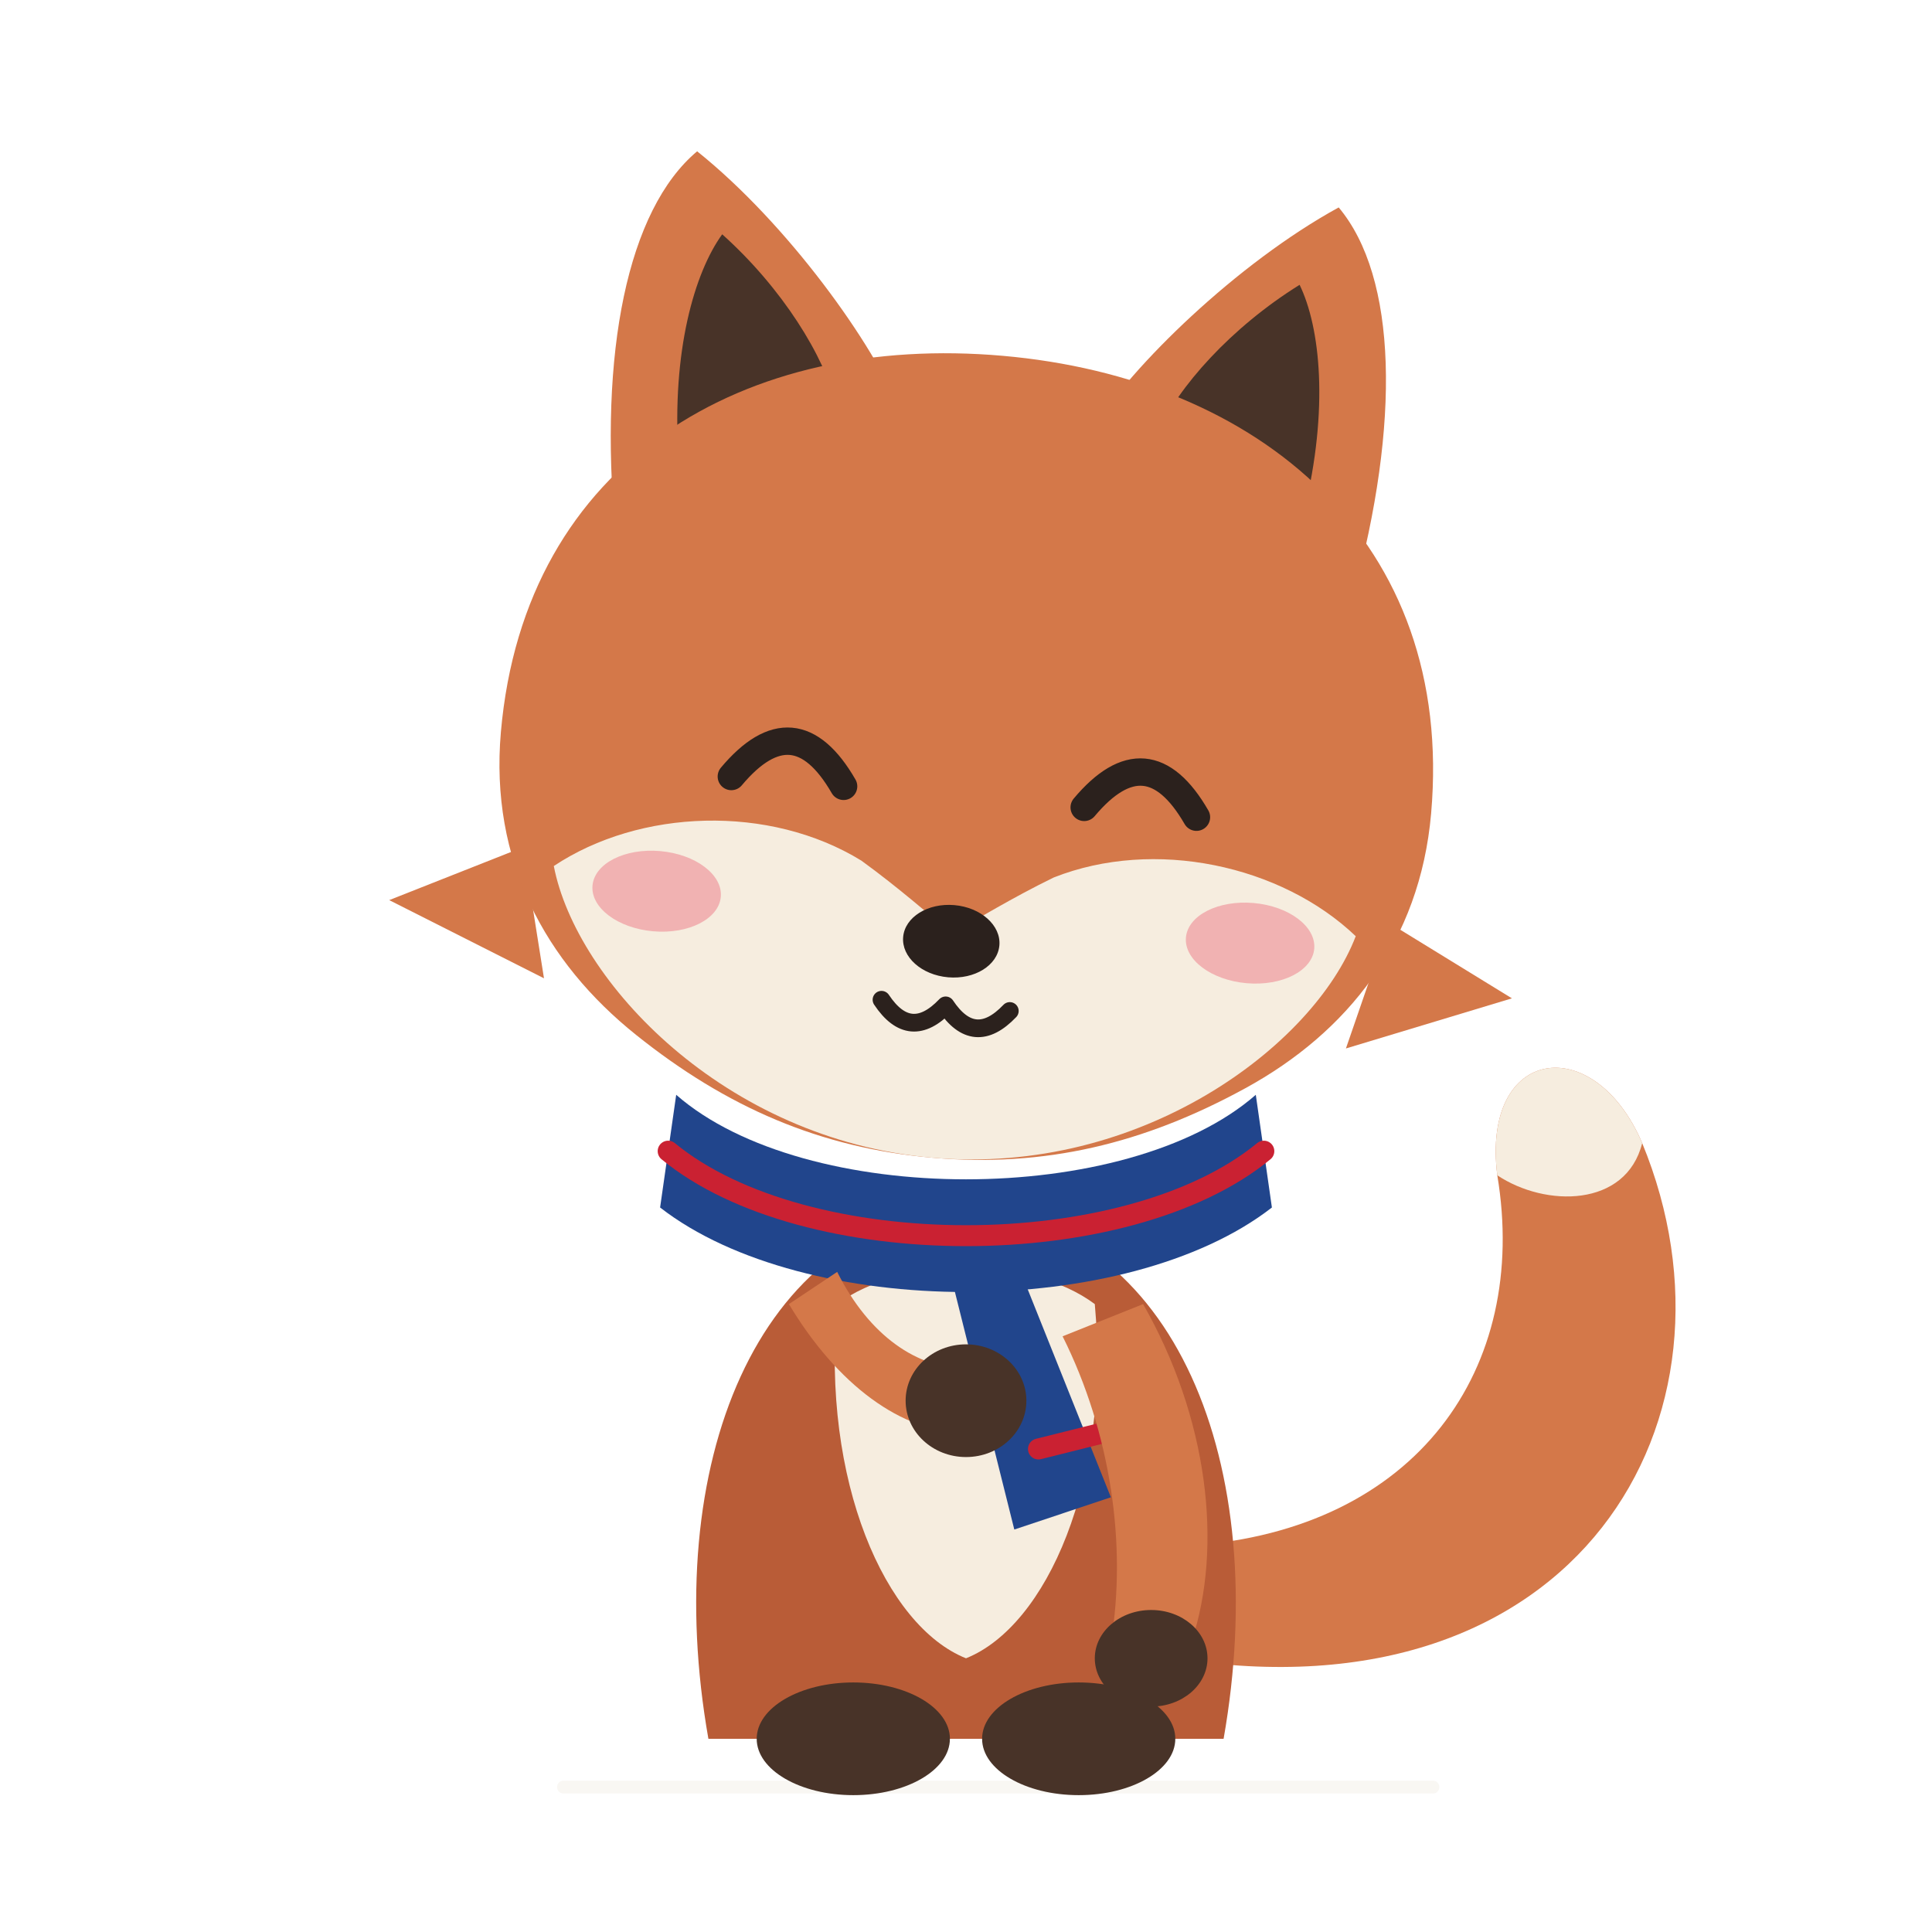
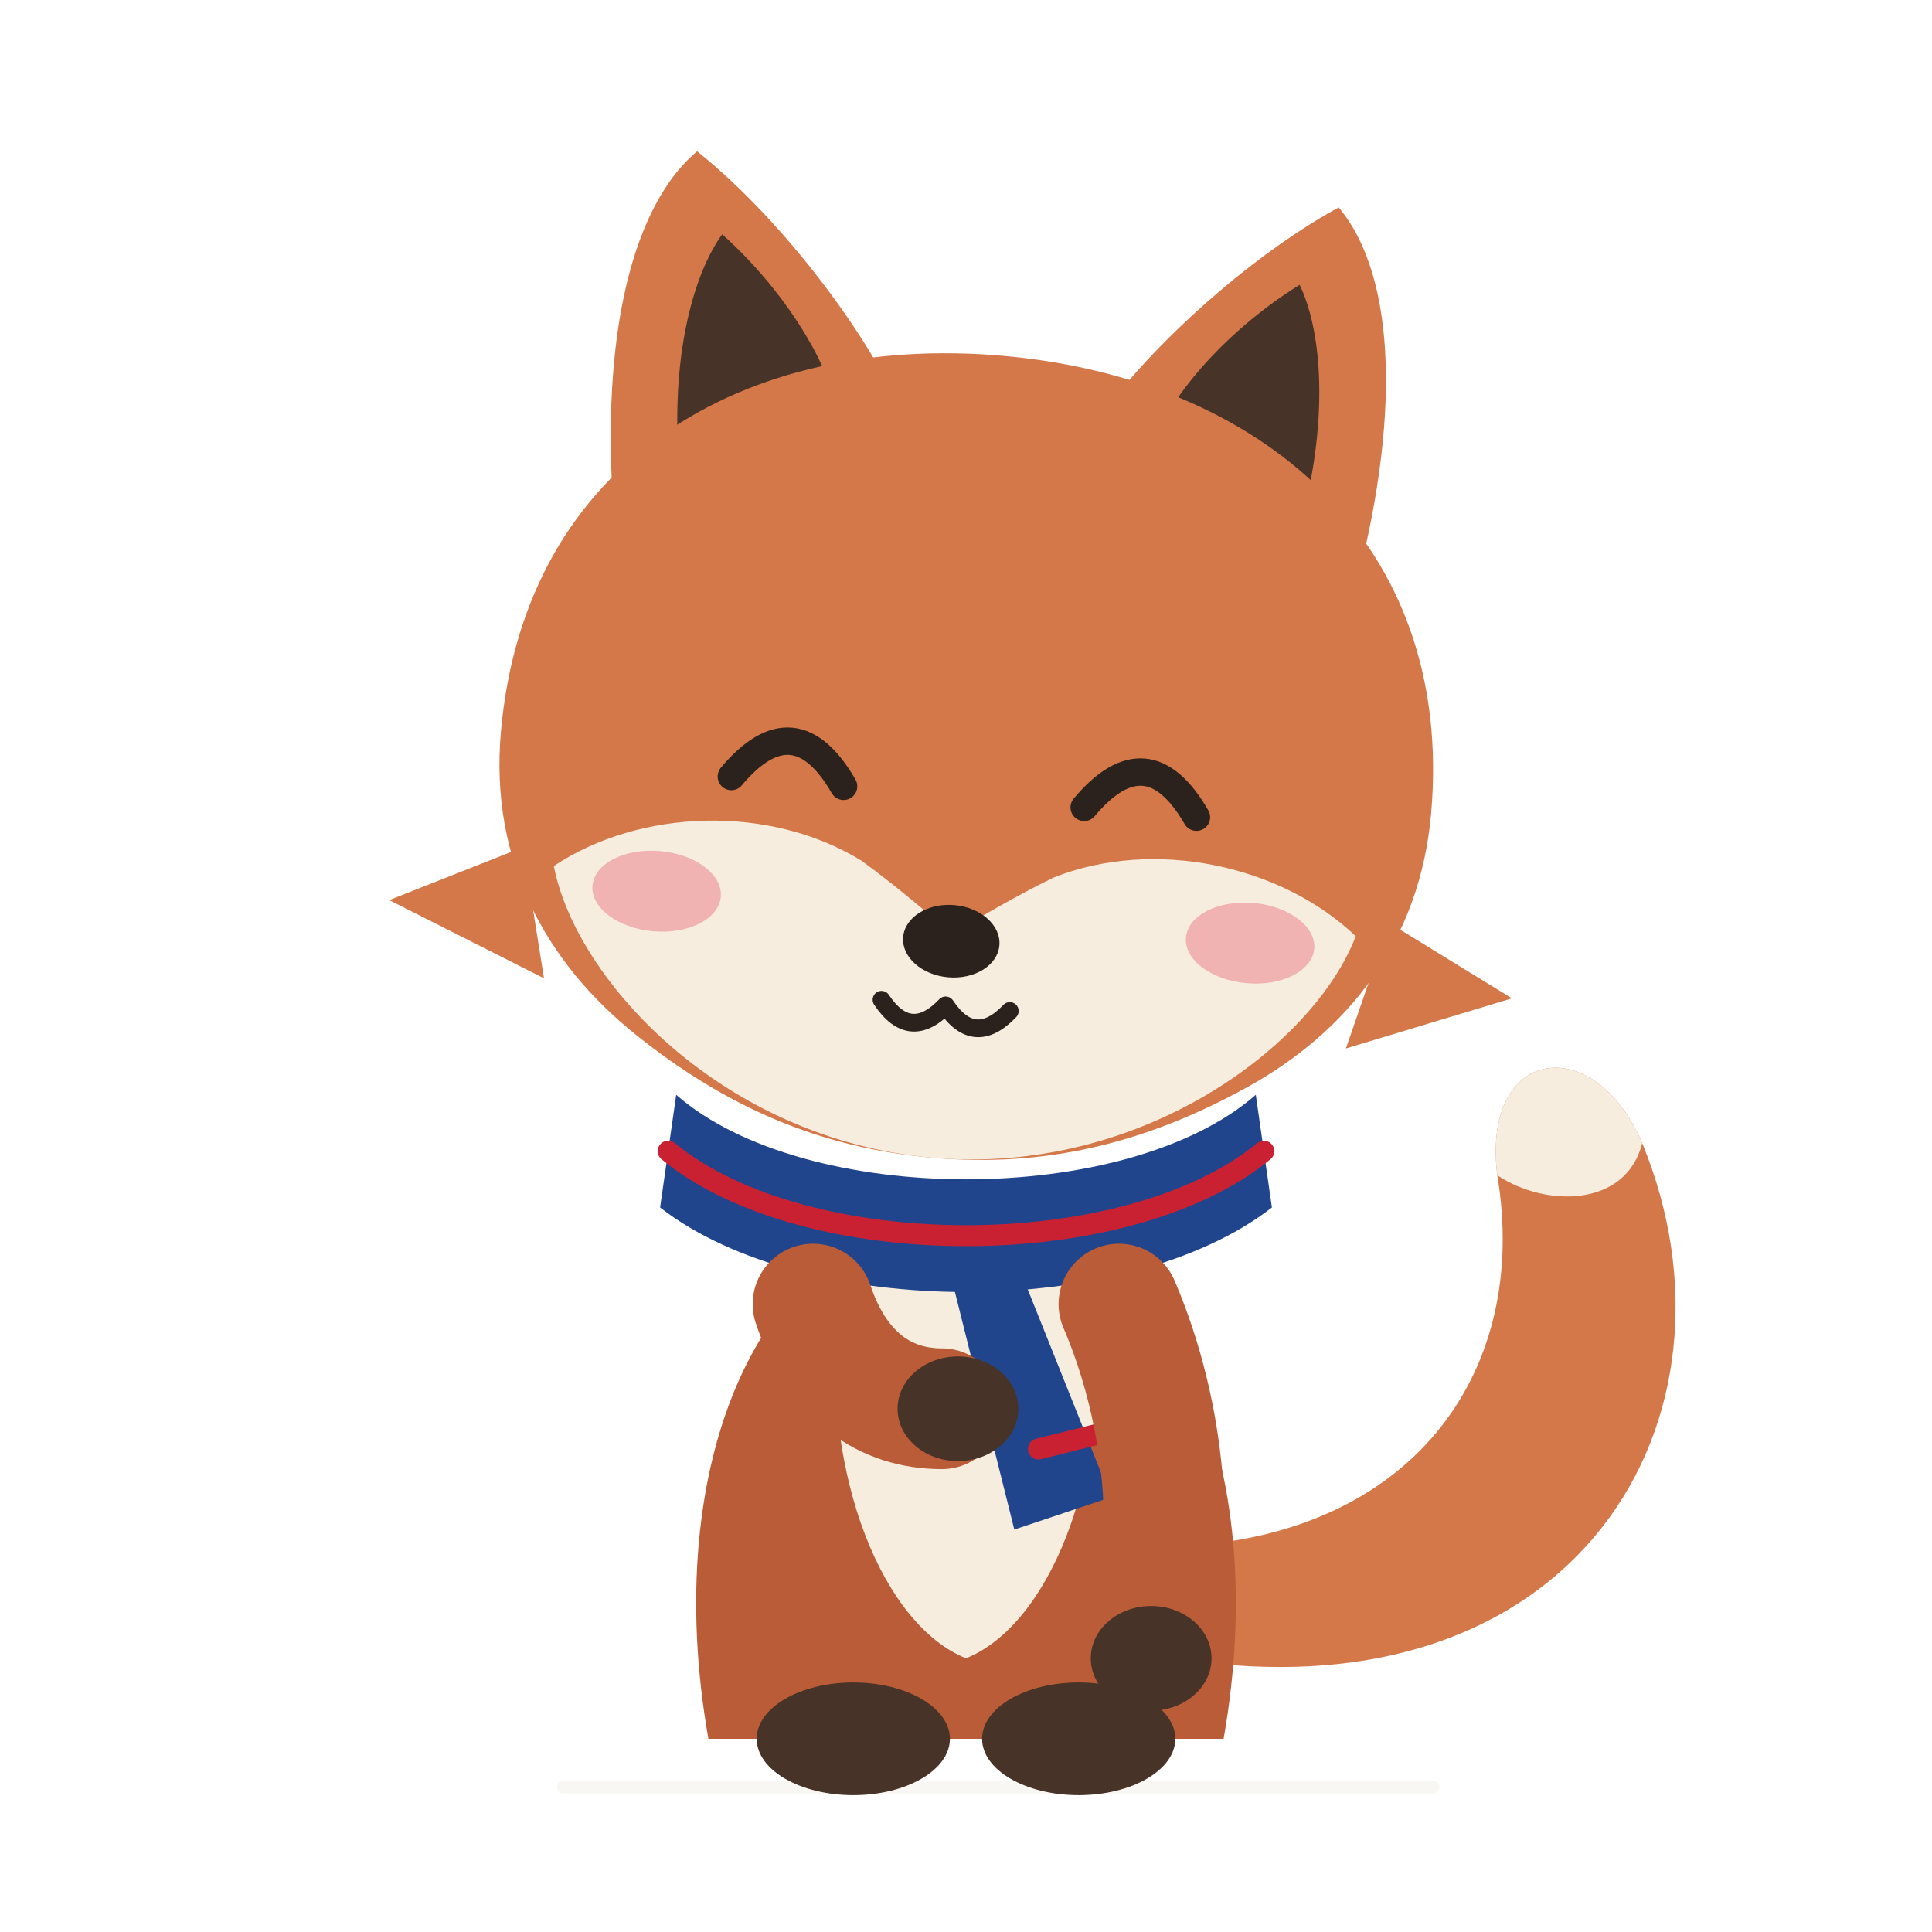
<svg xmlns="http://www.w3.org/2000/svg" viewBox="0 0 240 240">
  <path d="M70 222 H178" stroke="hsl(35 30% 90%)" stroke-width="1.6" stroke-linecap="round" opacity="0.35" />
  <g transform="translate(0 0)">
    <path d="M146 206 C196 214 218 176 204 142 C198 128 184 130 186 146 C190 170 176 190 148 192 Z" fill="hsl(20 62% 56%)" />
    <path d="M204 142 C198 128 184 130 186 146 C192 150 202 150 204 142 Z" fill="hsl(36 55% 92%)" />
    <path d="M88 216 C82 182 94 152 120 150 C146 152 158 182 152 216 Z" fill="hsl(17 54% 47%)" />
    <path d="M104 162 C112 156 128 156 136 162 C138 184 130 202 120 206 C110 202 102 184 104 162 Z" fill="hsl(36 55% 92%)" />
    <path d="M126 156 L138 186 L126 190 L118 158 Z" fill="hsl(220 62% 34%)" />
    <path d="M129 180 L137 178" fill="none" stroke="hsl(354 72% 46%)" stroke-width="2.6" stroke-linecap="round" stroke-linejoin="round" />
    <path d="M94 216a12 7 0 1 0 24 0a12 7 0 1 0 -24 0Z" fill="hsl(20 28% 22%)" />
    <path d="M122 216a12 7 0 1 0 24 0a12 7 0 1 0 -24 0Z" fill="hsl(20 28% 22%)" />
    <g transform="rotate(5 120 96)">
      <path d="M74 70 C70 48 72 30 80 22 C92 30 104 44 108 52 Z" fill="hsl(20 62% 56%)" />
      <path d="M166 70 C170 48 168 30 160 22 C148 30 136 44 132 52 Z" fill="hsl(20 62% 56%)" />
      <path d="M81 60 C79 47 81 37 84 32 C92 38 98 46 100 52 Z" fill="hsl(20 28% 22%)" />
      <path d="M159 60 C161 47 159 37 156 32 C148 38 142 46 140 52 Z" fill="hsl(20 28% 22%)" />
      <path d="M66 110 L50 118 L70 126 Z" fill="hsl(20 62% 56%)" />
      <path d="M174 110 L190 118 L170 126 Z" fill="hsl(20 62% 56%)" />
      <path d="M62 96 C62 62 88 44 120 44 C152 44 178 62 178 96 C178 112 170 124 158 132 C146 140 134 144 120 144 C106 144 94 140 82 132 C70 124 62 112 62 96 Z" fill="hsl(20 62% 56%)" />
      <path d="M70 112 C80 104 96 102 108 108 C113 111 117 114 120 116 C123 114 127 111 132 108 C144 102 160 104 170 112 C166 126 146 144 120 144 C94 144 74 126 70 112 Z" fill="hsl(36 55% 92%)" />
      <path d="M91 99 q7 -10 14 0 M135 99 q7 -10 14 0" fill="none" stroke="hsl(20 20% 14%)" stroke-width="3.4" stroke-linecap="round" stroke-linejoin="round" />
      <path d="M75 114a8 5 0 1 0 16 0a8 5 0 1 0 -16 0Z" fill="hsl(354 75% 72%)" opacity="0.55" />
      <path d="M149 114a8 5 0 1 0 16 0a8 5 0 1 0 -16 0Z" fill="hsl(354 75% 72%)" opacity="0.55" />
      <path d="M114 117a6 4.5 0 1 0 12 0a6 4.5 0 1 0 -12 0Z" fill="hsl(20 20% 14%)" />
      <path d="M112 125 q4 5 8 0 q4 5 8 0" fill="none" stroke="hsl(20 20% 14%)" stroke-width="2.2" stroke-linecap="round" stroke-linejoin="round" />
    </g>
    <path d="M84 136 C100 150 140 150 156 136 L158 150 C140 164 100 164 82 150 Z" fill="hsl(220 62% 34%)" />
    <path d="M83 143 C100 157 140 157 157 143" fill="none" stroke="hsl(354 72% 46%)" stroke-width="2.6" stroke-linecap="round" stroke-linejoin="round" />
    <g transform="translate(0 0)">
-       <path d="M98 162 C104 172 112 178 120 178 L120 170 C114 170 108 166 104 158 Z" fill="hsl(20 62% 56%)" />
-       <path d="M112.5 174a7.5 7 0 1 0 15 0a7.5 7 0 1 0 -15 0Z" fill="hsl(20 28% 22%)" />
-       <path d="M142 162 C150 176 152 192 148 204 L138 204 C140 192 138 178 132 166 Z" fill="hsl(20 62% 56%)" />
-       <path d="M136 206a7 6 0 1 0 14 0a7 6 0 1 0 -14 0Z" fill="hsl(20 28% 22%)" />
+       <path d="M101 162 C104 171 110 175 117 175" fill="none" stroke="hsl(17 54% 47%)" stroke-width="15" stroke-linecap="round" />
+       <path d="M111.5 175a7.5 6.5 0 1 0 15 0a7.5 6.5 0 1 0 -15 0Z" fill="hsl(20 28% 22%)" />
+       <path d="M139 162 C145 176 146 192 143 203" fill="none" stroke="hsl(17 54% 47%)" stroke-width="15" stroke-linecap="round" />
+       <path d="M135.5 206a7.5 6.5 0 1 0 15 0a7.5 6.5 0 1 0 -15 0Z" fill="hsl(20 28% 22%)" />
    </g>
  </g>
</svg>
